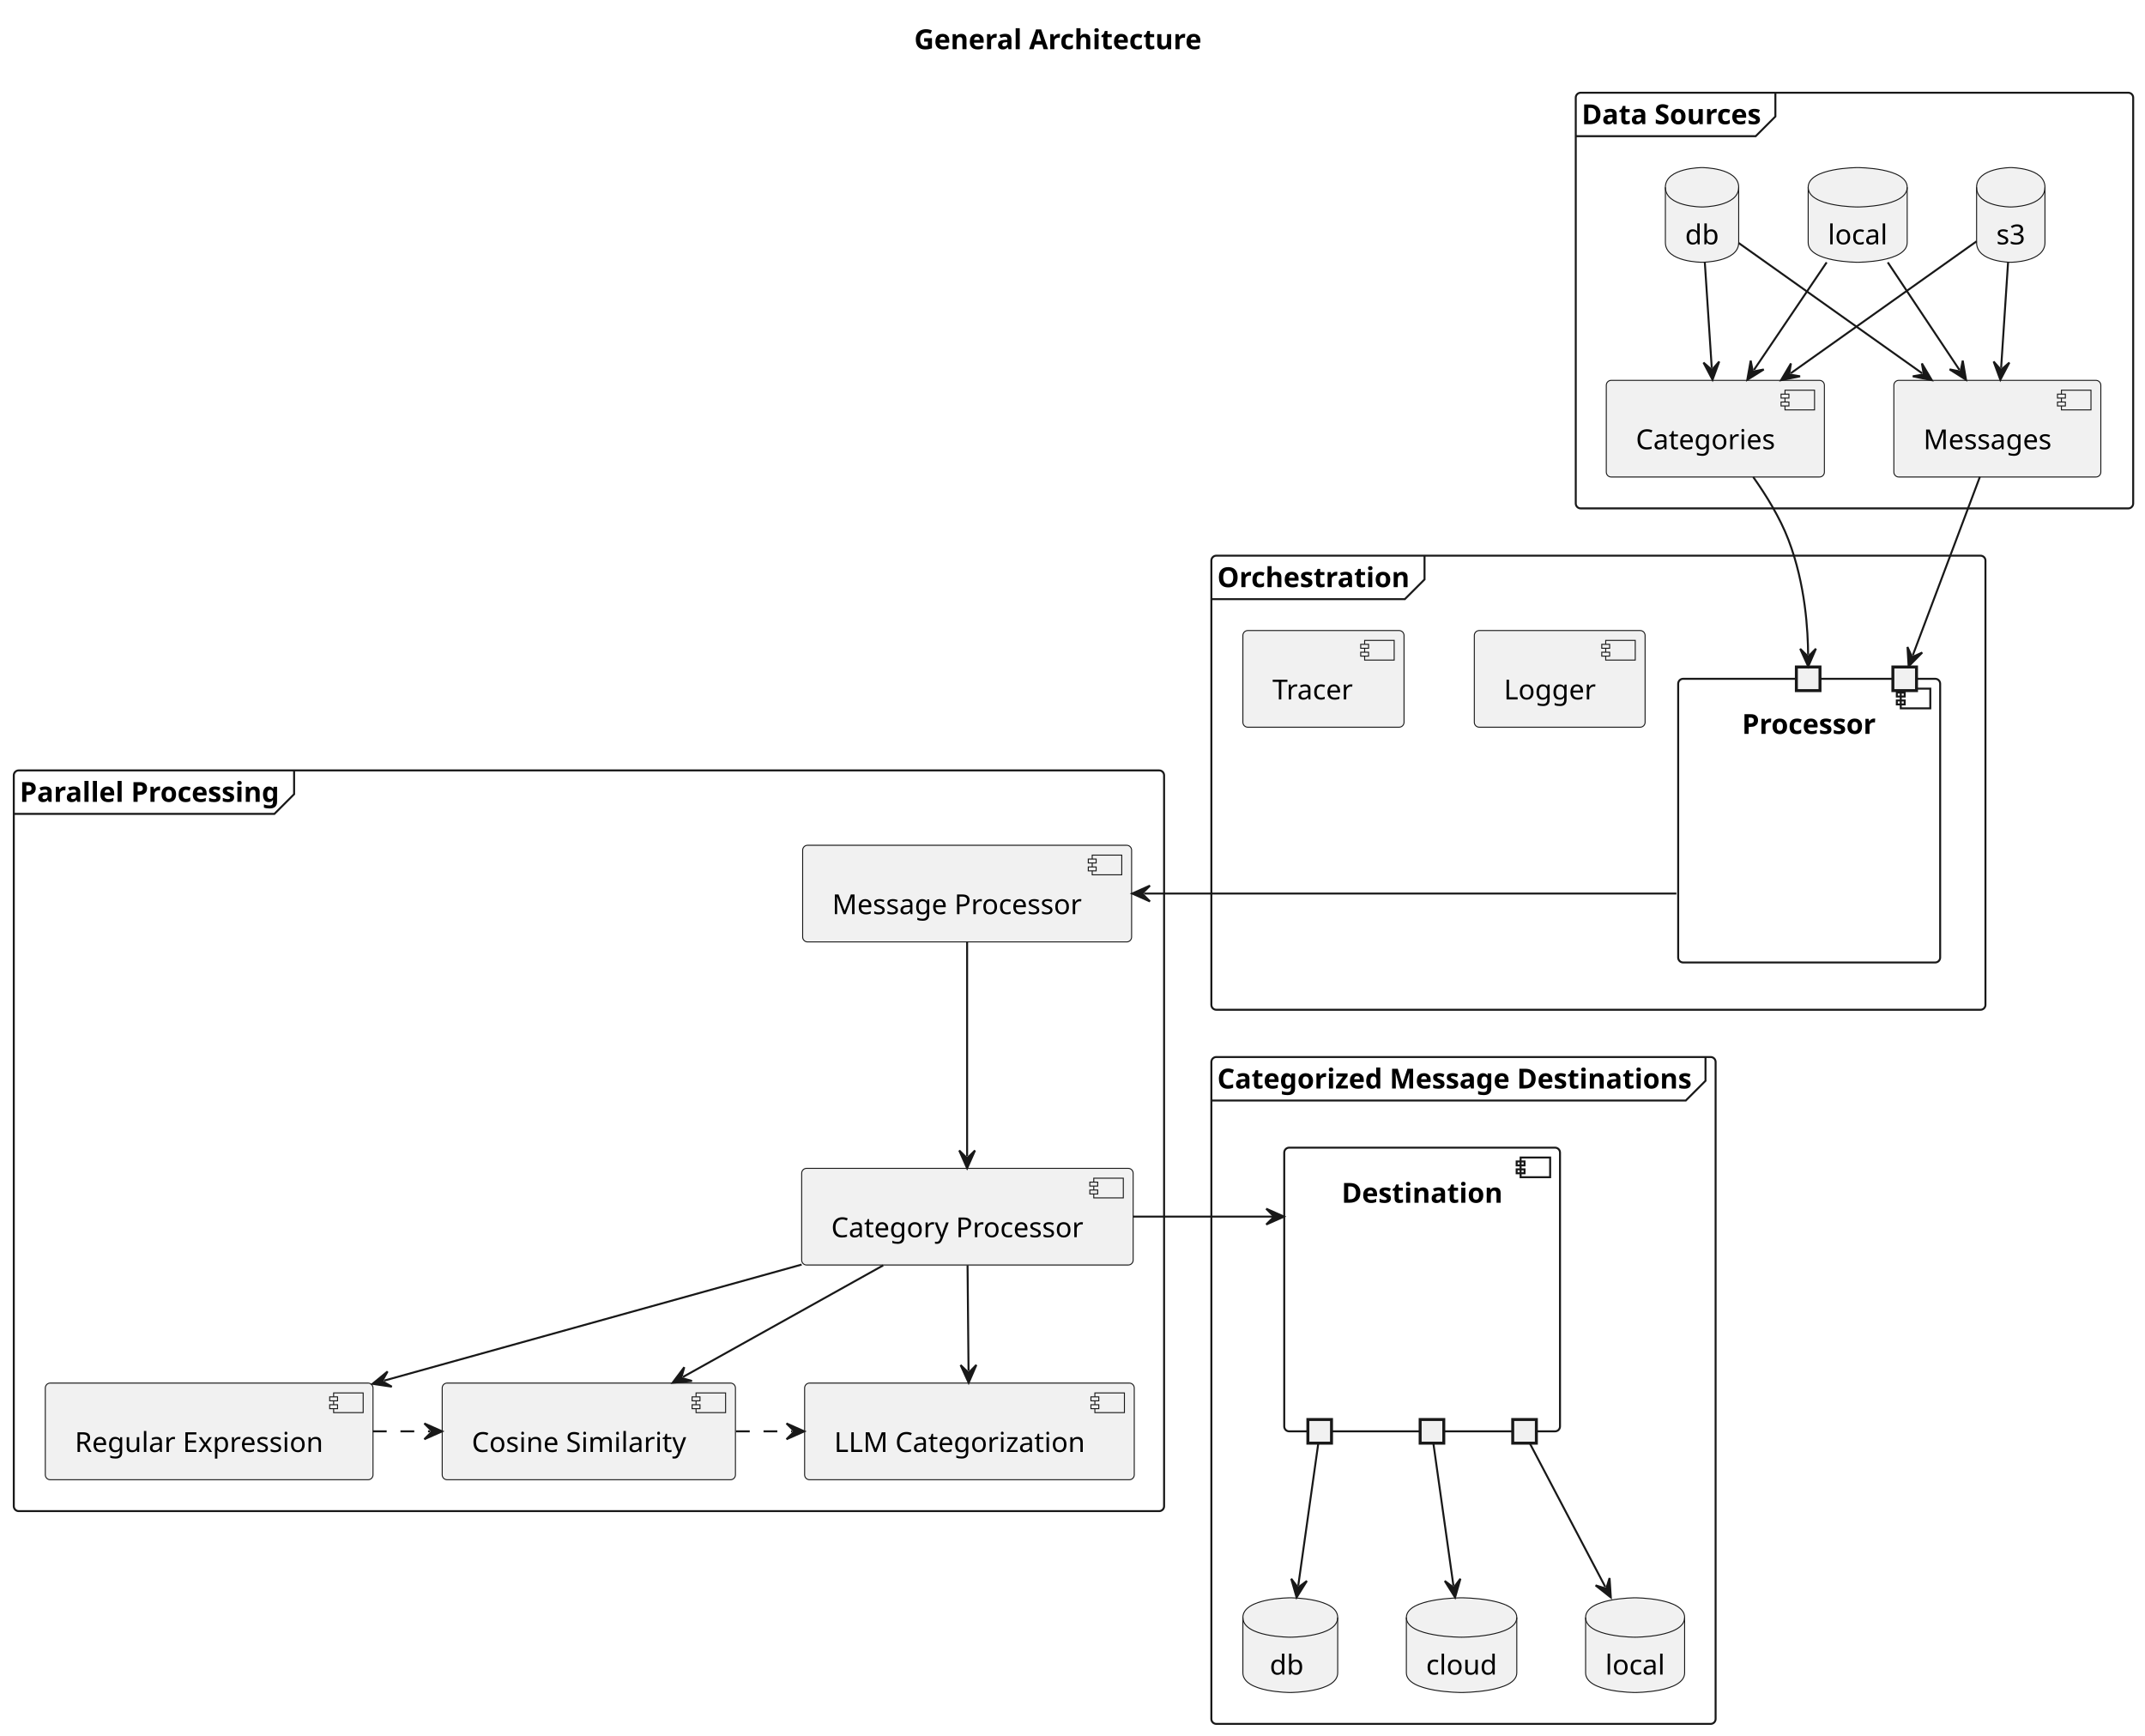
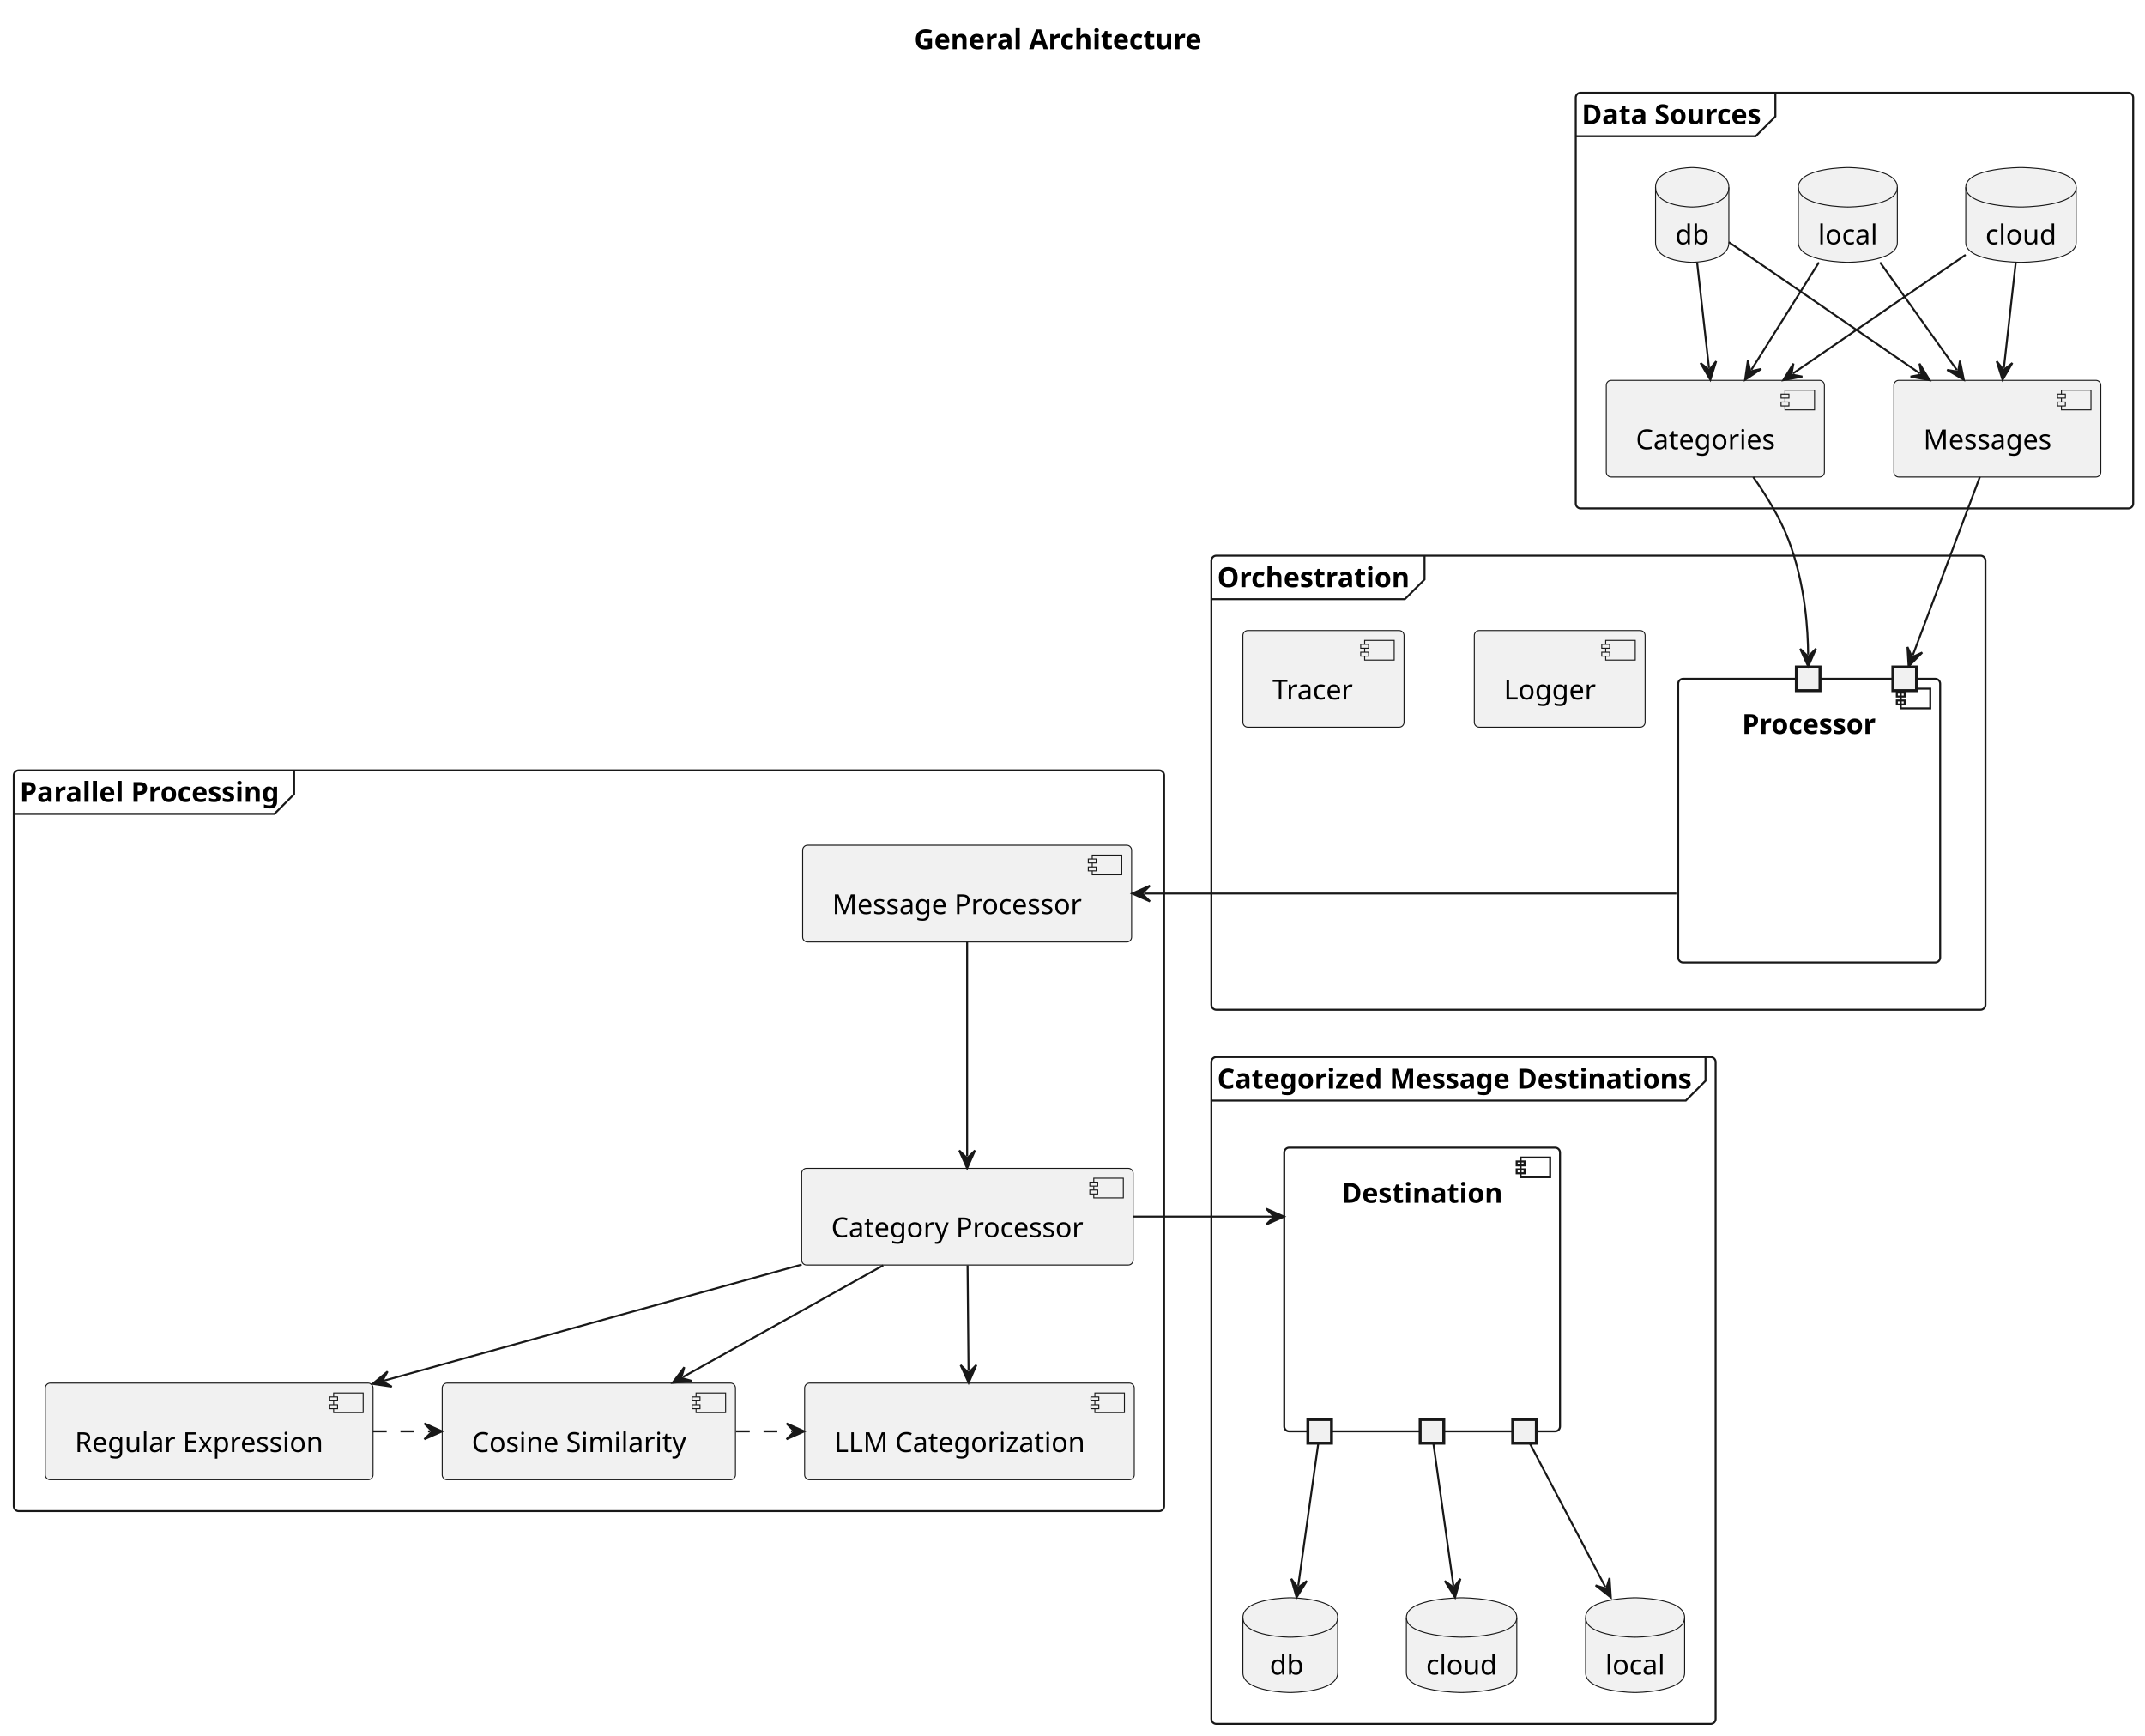
<svg xmlns="http://www.w3.org/2000/svg" contentStyleType="text/css" data-diagram-type="DESCRIPTION" height="881px" preserveAspectRatio="none" style="width:1089px;height:881px;background:#FFFFFF;" version="1.1" viewBox="0 0 1089 881" width="1089px" zoomAndPan="magnify">
  <defs />
  <g>
    <g class="title" data-source-line="2">
      <text fill="#000000" font-family="sans-serif" font-size="14" font-weight="bold" lengthAdjust="spacing" textLength="146.733" x="464.133" y="24.966">General Architecture</text>
    </g>
    <g class="cluster" data-qualified-name="ds" data-source-line="4" id="ent0002">
      <rect fill="none" height="211" rx="2.5" ry="2.5" style="stroke:#181818;stroke-width:1;" width="283" x="800" y="47.068" />
      <path d="M901.35,47.068 L901.35,59.136 L891.35,69.136 L800,69.136" fill="none" style="stroke:#181818;stroke-width:1;" />
      <text fill="#000000" font-family="sans-serif" font-size="14" font-weight="bold" lengthAdjust="spacing" textLength="91.35" x="803" y="63.034">Data Sources</text>
    </g>
    <g class="cluster" data-qualified-name="orc" data-source-line="22" id="ent0014">
      <rect fill="none" height="230.5" rx="2.5" ry="2.5" style="stroke:#181818;stroke-width:1;" width="393" x="615" y="282.068" />
      <path d="M723.224,282.068 L723.224,294.136 L713.224,304.136 L615,304.136" fill="none" style="stroke:#181818;stroke-width:1;" />
      <text fill="#000000" font-family="sans-serif" font-size="14" font-weight="bold" lengthAdjust="spacing" textLength="98.224" x="618" y="298.034">Orchestration</text>
    </g>
    <g class="cluster" data-qualified-name="orc.Processor" data-source-line="25" id="ent0017">
      <rect fill="none" height="144" rx="2.5" ry="2.5" style="stroke:#181818;stroke-width:1;" width="133" x="852" y="344.568" />
      <rect fill="none" height="10" style="stroke:#181818;stroke-width:1;" width="15" x="965" y="349.568" />
      <rect fill="none" height="2" style="stroke:#181818;stroke-width:1;" width="4" x="963" y="351.568" />
      <rect fill="none" height="2" style="stroke:#181818;stroke-width:1;" width="4" x="963" y="355.568" />
      <text fill="#000000" font-family="sans-serif" font-size="14" font-weight="bold" lengthAdjust="spacing" textLength="68.222" x="884.389" y="372.534">Processor</text>
    </g>
    <g class="cluster" data-qualified-name="pro" data-source-line="34" id="ent0022">
      <rect fill="none" height="376" rx="2.5" ry="2.5" style="stroke:#181818;stroke-width:1;" width="584" x="7" y="391.068" />
      <path d="M149.314,391.068 L149.314,403.136 L139.314,413.136 L7,413.136" fill="none" style="stroke:#181818;stroke-width:1;" />
      <text fill="#000000" font-family="sans-serif" font-size="14" font-weight="bold" lengthAdjust="spacing" textLength="132.314" x="10" y="407.034">Parallel Processing</text>
    </g>
    <g class="cluster" data-qualified-name="dd" data-source-line="50" id="ent0033">
      <rect fill="none" height="338.5" rx="2.5" ry="2.5" style="stroke:#181818;stroke-width:1;" width="256" x="615" y="536.568" />
      <path d="M865.869,536.568 L865.869,548.636 L855.869,558.636 L615,558.636" fill="none" style="stroke:#181818;stroke-width:1;" />
      <text fill="#000000" font-family="sans-serif" font-size="14" font-weight="bold" lengthAdjust="spacing" textLength="240.869" x="618" y="552.534">Categorized Message Destinations</text>
    </g>
    <g class="cluster" data-qualified-name="dd.dest" data-source-line="51" id="ent0034">
      <rect fill="none" height="144" rx="2.5" ry="2.5" style="stroke:#181818;stroke-width:1;" width="140" x="652" y="582.568" />
      <rect fill="none" height="10" style="stroke:#181818;stroke-width:1;" width="15" x="772" y="587.568" />
      <rect fill="none" height="2" style="stroke:#181818;stroke-width:1;" width="4" x="770" y="589.568" />
      <rect fill="none" height="2" style="stroke:#181818;stroke-width:1;" width="4" x="770" y="593.568" />
      <text fill="#000000" font-family="sans-serif" font-size="14" font-weight="bold" lengthAdjust="spacing" textLength="81.802" x="681.099" y="610.534">Destination</text>
    </g>
    <g class="entity" data-qualified-name="ds.db" data-source-line="5" id="ent0003">
-       <path d="M845.5,95.068 C845.5,85.068 864.11,85.068 864.11,85.068 C864.11,85.068 882.72,85.068 882.72,95.068 L882.72,123.136 C882.72,133.136 864.11,133.136 864.11,133.136 C864.11,133.136 845.5,133.136 845.5,123.136 L845.5,95.068" fill="#F1F1F1" style="stroke:#181818;stroke-width:0.5;" />
-       <path d="M845.5,95.068 C845.5,105.068 864.11,105.068 864.11,105.068 C864.11,105.068 882.72,105.068 882.72,95.068" fill="none" style="stroke:#181818;stroke-width:0.5;" />
-       <text fill="#000000" font-family="sans-serif" font-size="14" lengthAdjust="spacing" textLength="17.22" x="855.5" y="124.034">db</text>
+       <path d="M840.5,95.068 C840.5,85.068 859.11,85.068 859.11,85.068 C859.11,85.068 877.72,85.068 877.72,95.068 L877.72,123.136 C877.72,133.136 859.11,133.136 859.11,133.136 C859.11,133.136 840.5,133.136 840.5,123.136 L840.5,95.068" fill="#F1F1F1" style="stroke:#181818;stroke-width:0.5;" />
+       <path d="M840.5,95.068 C840.5,105.068 859.11,105.068 859.11,105.068 C859.11,105.068 877.72,105.068 877.72,95.068" fill="none" style="stroke:#181818;stroke-width:0.5;" />
+       <text fill="#000000" font-family="sans-serif" font-size="14" lengthAdjust="spacing" textLength="17.22" x="850.5" y="124.034">db</text>
    </g>
    <g class="entity" data-qualified-name="ds.s3" data-source-line="6" id="ent0004">
-       <path d="M1003.5,95.068 C1003.5,85.068 1020.857,85.068 1020.857,85.068 C1020.857,85.068 1038.214,85.068 1038.214,95.068 L1038.214,123.136 C1038.214,133.136 1020.857,133.136 1020.857,133.136 C1020.857,133.136 1003.5,133.136 1003.5,123.136 L1003.5,95.068" fill="#F1F1F1" style="stroke:#181818;stroke-width:0.5;" />
-       <path d="M1003.5,95.068 C1003.5,105.068 1020.857,105.068 1020.857,105.068 C1020.857,105.068 1038.214,105.068 1038.214,95.068" fill="none" style="stroke:#181818;stroke-width:0.5;" />
-       <text fill="#000000" font-family="sans-serif" font-size="14" lengthAdjust="spacing" textLength="14.714" x="1013.5" y="124.034">s3</text>
+       <path d="M998,95.068 C998,85.068 1026.032,85.068 1026.032,85.068 C1026.032,85.068 1054.064,85.068 1054.064,95.068 L1054.064,123.136 C1054.064,133.136 1026.032,133.136 1026.032,133.136 C1026.032,133.136 998,133.136 998,123.136 L998,95.068" fill="#F1F1F1" style="stroke:#181818;stroke-width:0.5;" />
+       <path d="M998,95.068 C998,105.068 1026.032,105.068 1026.032,105.068 C1026.032,105.068 1054.064,105.068 1054.064,95.068" fill="none" style="stroke:#181818;stroke-width:0.5;" />
+       <text fill="#000000" font-family="sans-serif" font-size="14" lengthAdjust="spacing" textLength="36.064" x="1008" y="124.034">cloud</text>
    </g>
    <g class="entity" data-qualified-name="ds.local" data-source-line="7" id="ent0005">
-       <path d="M918,95.068 C918,85.068 943.134,85.068 943.134,85.068 C943.134,85.068 968.268,85.068 968.268,95.068 L968.268,123.136 C968.268,133.136 943.134,133.136 943.134,133.136 C943.134,133.136 918,133.136 918,123.136 L918,95.068" fill="#F1F1F1" style="stroke:#181818;stroke-width:0.5;" />
-       <path d="M918,95.068 C918,105.068 943.134,105.068 943.134,105.068 C943.134,105.068 968.268,105.068 968.268,95.068" fill="none" style="stroke:#181818;stroke-width:0.5;" />
-       <text fill="#000000" font-family="sans-serif" font-size="14" lengthAdjust="spacing" textLength="30.268" x="928" y="124.034">local</text>
+       <path d="M913,95.068 C913,85.068 938.134,85.068 938.134,85.068 C938.134,85.068 963.268,85.068 963.268,95.068 L963.268,123.136 C963.268,133.136 938.134,133.136 938.134,133.136 C938.134,133.136 913,133.136 913,123.136 L913,95.068" fill="#F1F1F1" style="stroke:#181818;stroke-width:0.5;" />
+       <path d="M913,95.068 C913,105.068 938.134,105.068 938.134,105.068 C938.134,105.068 963.268,105.068 963.268,95.068" fill="none" style="stroke:#181818;stroke-width:0.5;" />
+       <text fill="#000000" font-family="sans-serif" font-size="14" lengthAdjust="spacing" textLength="30.268" x="923" y="124.034">local</text>
    </g>
    <g class="entity" data-qualified-name="ds.Categories" data-source-line="9" id="ent0006">
      <rect fill="#F1F1F1" height="49.068" rx="2.5" ry="2.5" style="stroke:#181818;stroke-width:0.5;" width="110.728" x="815.5" y="193.068" />
      <rect fill="#F1F1F1" height="10" style="stroke:#181818;stroke-width:0.5;" width="15" x="906.228" y="198.068" />
      <rect fill="#F1F1F1" height="2" style="stroke:#181818;stroke-width:0.5;" width="4" x="904.228" y="200.068" />
      <rect fill="#F1F1F1" height="2" style="stroke:#181818;stroke-width:0.5;" width="4" x="904.228" y="204.068" />
      <text fill="#000000" font-family="sans-serif" font-size="14" lengthAdjust="spacing" textLength="70.728" x="830.5" y="228.034">Categories</text>
    </g>
    <g class="entity" data-qualified-name="ds.Messages" data-source-line="10" id="ent0007">
      <rect fill="#F1F1F1" height="49.068" rx="2.5" ry="2.5" style="stroke:#181818;stroke-width:0.5;" width="105.072" x="961.5" y="193.068" />
      <rect fill="#F1F1F1" height="10" style="stroke:#181818;stroke-width:0.5;" width="15" x="1046.572" y="198.068" />
      <rect fill="#F1F1F1" height="2" style="stroke:#181818;stroke-width:0.5;" width="4" x="1044.572" y="200.068" />
      <rect fill="#F1F1F1" height="2" style="stroke:#181818;stroke-width:0.5;" width="4" x="1044.572" y="204.068" />
      <text fill="#000000" font-family="sans-serif" font-size="14" lengthAdjust="spacing" textLength="65.072" x="976.5" y="228.034">Messages</text>
    </g>
    <g class="entity" data-qualified-name="orc.Logger" data-source-line="23" id="ent0015">
      <rect fill="#F1F1F1" height="49.068" rx="2.5" ry="2.5" style="stroke:#181818;stroke-width:0.5;" width="86.704" x="748.5" y="320.068" />
      <rect fill="#F1F1F1" height="10" style="stroke:#181818;stroke-width:0.5;" width="15" x="815.204" y="325.068" />
      <rect fill="#F1F1F1" height="2" style="stroke:#181818;stroke-width:0.5;" width="4" x="813.204" y="327.068" />
      <rect fill="#F1F1F1" height="2" style="stroke:#181818;stroke-width:0.5;" width="4" x="813.204" y="331.068" />
      <text fill="#000000" font-family="sans-serif" font-size="14" lengthAdjust="spacing" textLength="46.704" x="763.5" y="355.034">Logger</text>
    </g>
    <g class="entity" data-qualified-name="orc.Tracer" data-source-line="24" id="ent0016">
      <rect fill="#F1F1F1" height="49.068" rx="2.5" ry="2.5" style="stroke:#181818;stroke-width:0.5;" width="81.818" x="631" y="320.068" />
      <rect fill="#F1F1F1" height="10" style="stroke:#181818;stroke-width:0.5;" width="15" x="692.818" y="325.068" />
      <rect fill="#F1F1F1" height="2" style="stroke:#181818;stroke-width:0.5;" width="4" x="690.818" y="327.068" />
      <rect fill="#F1F1F1" height="2" style="stroke:#181818;stroke-width:0.5;" width="4" x="690.818" y="331.068" />
      <text fill="#000000" font-family="sans-serif" font-size="14" lengthAdjust="spacing" textLength="41.818" x="646" y="355.034">Tracer</text>
    </g>
    <g class="entity" data-qualified-name="orc.Processor.cin" data-source-line="26" id="ent0018">
      <text fill="#000000" font-family="sans-serif" font-size="14" lengthAdjust="spacing" textLength="3.64" x="965.18" y="322.466"> </text>
      <rect fill="#F1F1F1" height="12" style="stroke:#181818;stroke-width:1.5;" width="12" x="961" y="338.568" />
    </g>
    <g class="entity" data-qualified-name="orc.Processor.min" data-source-line="27" id="ent0019">
      <text fill="#000000" font-family="sans-serif" font-size="14" lengthAdjust="spacing" textLength="3.64" x="916.18" y="322.466"> </text>
      <rect fill="#F1F1F1" height="12" style="stroke:#181818;stroke-width:1.5;" width="12" x="912" y="338.568" />
    </g>
    <g class="entity" data-qualified-name="pro.mp" data-source-line="35" id="ent0023">
      <rect fill="#F1F1F1" height="49.068" rx="2.5" ry="2.5" style="stroke:#181818;stroke-width:0.5;" width="167.007" x="407.5" y="429.068" />
      <rect fill="#F1F1F1" height="10" style="stroke:#181818;stroke-width:0.5;" width="15" x="554.508" y="434.068" />
      <rect fill="#F1F1F1" height="2" style="stroke:#181818;stroke-width:0.5;" width="4" x="552.508" y="436.068" />
      <rect fill="#F1F1F1" height="2" style="stroke:#181818;stroke-width:0.5;" width="4" x="552.508" y="440.068" />
      <text fill="#000000" font-family="sans-serif" font-size="14" lengthAdjust="spacing" textLength="127.007" x="422.5" y="464.034">Message Processor</text>
    </g>
    <g class="entity" data-qualified-name="pro.cp" data-source-line="36" id="ent0024">
      <rect fill="#F1F1F1" height="49.068" rx="2.5" ry="2.5" style="stroke:#181818;stroke-width:0.5;" width="168.296" x="407" y="593.068" />
      <rect fill="#F1F1F1" height="10" style="stroke:#181818;stroke-width:0.5;" width="15" x="555.295" y="598.068" />
      <rect fill="#F1F1F1" height="2" style="stroke:#181818;stroke-width:0.5;" width="4" x="553.295" y="600.068" />
      <rect fill="#F1F1F1" height="2" style="stroke:#181818;stroke-width:0.5;" width="4" x="553.295" y="604.068" />
      <text fill="#000000" font-family="sans-serif" font-size="14" lengthAdjust="spacing" textLength="128.296" x="422" y="628.034">Category Processor</text>
    </g>
    <g class="entity" data-qualified-name="pro.regex" data-source-line="38" id="ent0025">
      <rect fill="#F1F1F1" height="49.068" rx="2.5" ry="2.5" style="stroke:#181818;stroke-width:0.5;" width="166.377" x="23" y="702.068" />
      <rect fill="#F1F1F1" height="10" style="stroke:#181818;stroke-width:0.5;" width="15" x="169.377" y="707.068" />
      <rect fill="#F1F1F1" height="2" style="stroke:#181818;stroke-width:0.5;" width="4" x="167.377" y="709.068" />
      <rect fill="#F1F1F1" height="2" style="stroke:#181818;stroke-width:0.5;" width="4" x="167.377" y="713.068" />
      <text fill="#000000" font-family="sans-serif" font-size="14" lengthAdjust="spacing" textLength="126.377" x="38" y="737.034">Regular Expression</text>
    </g>
    <g class="entity" data-qualified-name="pro.cosine" data-source-line="39" id="ent0026">
      <rect fill="#F1F1F1" height="49.068" rx="2.5" ry="2.5" style="stroke:#181818;stroke-width:0.5;" width="148.878" x="224.5" y="702.068" />
      <rect fill="#F1F1F1" height="10" style="stroke:#181818;stroke-width:0.5;" width="15" x="353.378" y="707.068" />
      <rect fill="#F1F1F1" height="2" style="stroke:#181818;stroke-width:0.5;" width="4" x="351.378" y="709.068" />
      <rect fill="#F1F1F1" height="2" style="stroke:#181818;stroke-width:0.5;" width="4" x="351.378" y="713.068" />
      <text fill="#000000" font-family="sans-serif" font-size="14" lengthAdjust="spacing" textLength="108.878" x="239.5" y="737.034">Cosine Similarity</text>
    </g>
    <g class="entity" data-qualified-name="pro.llm" data-source-line="40" id="ent0027">
      <rect fill="#F1F1F1" height="49.068" rx="2.5" ry="2.5" style="stroke:#181818;stroke-width:0.5;" width="167.357" x="408.5" y="702.068" />
      <rect fill="#F1F1F1" height="10" style="stroke:#181818;stroke-width:0.5;" width="15" x="555.857" y="707.068" />
      <rect fill="#F1F1F1" height="2" style="stroke:#181818;stroke-width:0.5;" width="4" x="553.857" y="709.068" />
      <rect fill="#F1F1F1" height="2" style="stroke:#181818;stroke-width:0.5;" width="4" x="553.857" y="713.068" />
      <text fill="#000000" font-family="sans-serif" font-size="14" lengthAdjust="spacing" textLength="127.358" x="423.5" y="737.034">LLM Categorization</text>
    </g>
    <g class="entity" data-qualified-name="dd.dbd" data-source-line="56" id="ent0038">
      <path d="M631,821.068 C631,811.068 655.07,811.068 655.07,811.068 C655.07,811.068 679.14,811.068 679.14,821.068 L679.14,849.136 C679.14,859.136 655.07,859.136 655.07,859.136 C655.07,859.136 631,859.136 631,849.136 L631,821.068" fill="#F1F1F1" style="stroke:#181818;stroke-width:0.5;" />
      <path d="M631,821.068 C631,831.068 655.07,831.068 655.07,831.068 C655.07,831.068 679.14,831.068 679.14,821.068" fill="none" style="stroke:#181818;stroke-width:0.5;" />
      <text fill="#000000" font-family="sans-serif" font-size="14" lengthAdjust="spacing" textLength="17.22" x="644.64" y="850.034">db</text>
    </g>
    <g class="entity" data-qualified-name="dd.s3d" data-source-line="57" id="ent0039">
      <path d="M714,821.068 C714,811.068 742.032,811.068 742.032,811.068 C742.032,811.068 770.064,811.068 770.064,821.068 L770.064,849.136 C770.064,859.136 742.032,859.136 742.032,859.136 C742.032,859.136 714,859.136 714,849.136 L714,821.068" fill="#F1F1F1" style="stroke:#181818;stroke-width:0.5;" />
      <path d="M714,821.068 C714,831.068 742.032,831.068 742.032,831.068 C742.032,831.068 770.064,831.068 770.064,821.068" fill="none" style="stroke:#181818;stroke-width:0.5;" />
      <text fill="#000000" font-family="sans-serif" font-size="14" lengthAdjust="spacing" textLength="36.064" x="724" y="850.034">cloud</text>
    </g>
    <g class="entity" data-qualified-name="dd.locald" data-source-line="58" id="ent0040">
      <path d="M805,821.068 C805,811.068 830.134,811.068 830.134,811.068 C830.134,811.068 855.268,811.068 855.268,821.068 L855.268,849.136 C855.268,859.136 830.134,859.136 830.134,859.136 C830.134,859.136 805,859.136 805,849.136 L805,821.068" fill="#F1F1F1" style="stroke:#181818;stroke-width:0.5;" />
      <path d="M805,821.068 C805,831.068 830.134,831.068 830.134,831.068 C830.134,831.068 855.268,831.068 855.268,821.068" fill="none" style="stroke:#181818;stroke-width:0.5;" />
      <text fill="#000000" font-family="sans-serif" font-size="14" lengthAdjust="spacing" textLength="30.268" x="815" y="850.034">local</text>
    </g>
    <g class="entity" data-qualified-name="dd.dest.pdbd" data-source-line="52" id="ent0035">
      <text fill="#000000" font-family="sans-serif" font-size="14" lengthAdjust="spacing" textLength="3.64" x="668.18" y="747.534"> </text>
      <rect fill="#F1F1F1" height="12" style="stroke:#181818;stroke-width:1.5;" width="12" x="664" y="720.568" />
    </g>
    <g class="entity" data-qualified-name="dd.dest.ps3d" data-source-line="53" id="ent0036">
      <text fill="#000000" font-family="sans-serif" font-size="14" lengthAdjust="spacing" textLength="3.64" x="725.18" y="747.534"> </text>
      <rect fill="#F1F1F1" height="12" style="stroke:#181818;stroke-width:1.5;" width="12" x="721" y="720.568" />
    </g>
    <g class="entity" data-qualified-name="dd.dest.plocald" data-source-line="54" id="ent0037">
      <text fill="#000000" font-family="sans-serif" font-size="14" lengthAdjust="spacing" textLength="3.64" x="772.18" y="747.534"> </text>
      <rect fill="#F1F1F1" height="12" style="stroke:#181818;stroke-width:1.5;" width="12" x="768" y="720.568" />
    </g>
    <g class="link" data-entity-1="ent0003" data-entity-2="ent0007" data-link-type="dependency" data-source-line="12" id="lnk8">
-       <path d="M882.69,123.338 C907.2,140.738 945.708,168.074 975.868,189.494" fill="none" id="db-to-Messages" style="stroke:#181818;stroke-width:1;" />
-       <polygon fill="#181818" points="980.76,192.968,975.738,184.495,976.683,190.073,971.106,191.018,980.76,192.968" style="stroke:#181818;stroke-width:1;" />
+       <path d="M877.7,122.918 C902.9,140.228 943.284,167.981 974.714,189.571" fill="none" id="db-to-Messages" style="stroke:#181818;stroke-width:1;" />
+       <polygon fill="#181818" points="979.66,192.968,974.506,184.575,975.539,190.137,969.977,191.169,979.66,192.968" style="stroke:#181818;stroke-width:1;" />
    </g>
    <g class="link" data-entity-1="ent0003" data-entity-2="ent0006" data-link-type="dependency" data-source-line="13" id="lnk9">
-       <path d="M865.52,133.178 C866.68,150.798 867.876,168.991 869.046,186.781" fill="none" id="db-to-Categories" style="stroke:#181818;stroke-width:1;" />
-       <polygon fill="#181818" points="869.44,192.768,872.841,183.525,869.112,187.779,864.858,184.05,869.44,192.768" style="stroke:#181818;stroke-width:1;" />
+       <path d="M861.6,133.178 C863.59,150.798 865.636,169.016 867.646,186.806" fill="none" id="db-to-Categories" style="stroke:#181818;stroke-width:1;" />
+       <polygon fill="#181818" points="868.32,192.768,871.284,183.376,867.759,187.799,863.335,184.274,868.32,192.768" style="stroke:#181818;stroke-width:1;" />
    </g>
    <g class="link" data-entity-1="ent0004" data-entity-2="ent0007" data-link-type="dependency" data-source-line="15" id="lnk10">
-       <path d="M1019.48,133.178 C1018.32,150.798 1017.124,168.991 1015.954,186.781" fill="none" id="s3-to-Messages" style="stroke:#181818;stroke-width:1;" />
-       <polygon fill="#181818" points="1015.56,192.768,1020.142,184.05,1015.888,187.779,1012.159,183.525,1015.56,192.768" style="stroke:#181818;stroke-width:1;" />
+       <path d="M1023.4,133.178 C1021.41,150.798 1019.364,169.016 1017.354,186.806" fill="none" id="s3-to-Messages" style="stroke:#181818;stroke-width:1;" />
+       <polygon fill="#181818" points="1016.68,192.768,1021.665,184.274,1017.241,187.799,1013.716,183.376,1016.68,192.768" style="stroke:#181818;stroke-width:1;" />
    </g>
    <g class="link" data-entity-1="ent0004" data-entity-2="ent0006" data-link-type="dependency" data-source-line="16" id="lnk11">
-       <path d="M1003.5,122.498 C979.23,139.718 939.793,167.725 909.123,189.495" fill="none" id="s3-to-Categories" style="stroke:#181818;stroke-width:1;" />
-       <polygon fill="#181818" points="904.23,192.968,913.884,191.02,908.307,190.074,909.254,184.497,904.23,192.968" style="stroke:#181818;stroke-width:1;" />
+       <path d="M997.93,129.358 C971.93,147.218 938.145,170.43 910.305,189.56" fill="none" id="s3-to-Categories" style="stroke:#181818;stroke-width:1;" />
+       <polygon fill="#181818" points="905.36,192.958,915.043,191.158,909.481,190.126,910.512,184.564,905.36,192.958" style="stroke:#181818;stroke-width:1;" />
    </g>
    <g class="link" data-entity-1="ent0005" data-entity-2="ent0007" data-link-type="dependency" data-source-line="18" id="lnk12">
-       <path d="M958.41,133.178 C970.15,150.798 982.942,169.986 994.802,187.776" fill="none" id="local-to-Messages" style="stroke:#181818;stroke-width:1;" />
-       <polygon fill="#181818" points="998.13,192.768,996.466,183.061,995.356,188.608,989.809,187.498,998.13,192.768" style="stroke:#181818;stroke-width:1;" />
+       <path d="M954.49,133.178 C967.06,150.798 980.834,170.095 993.534,187.885" fill="none" id="local-to-Messages" style="stroke:#181818;stroke-width:1;" />
+       <polygon fill="#181818" points="997.02,192.768,995.046,183.119,994.115,188.698,988.535,187.767,997.02,192.768" style="stroke:#181818;stroke-width:1;" />
    </g>
    <g class="link" data-entity-1="ent0005" data-entity-2="ent0006" data-link-type="dependency" data-source-line="19" id="lnk13">
-       <path d="M927.38,133.178 C915.47,150.798 902.481,170.008 890.451,187.798" fill="none" id="local-to-Categories" style="stroke:#181818;stroke-width:1;" />
-       <polygon fill="#181818" points="887.09,192.768,895.445,187.553,889.891,188.626,888.818,183.072,887.09,192.768" style="stroke:#181818;stroke-width:1;" />
+       <path d="M923.46,133.178 C912.38,150.798 900.355,169.899 889.165,187.689" fill="none" id="local-to-Categories" style="stroke:#181818;stroke-width:1;" />
+       <polygon fill="#181818" points="885.97,192.768,894.148,187.279,888.632,188.536,887.376,183.02,885.97,192.768" style="stroke:#181818;stroke-width:1;" />
    </g>
    <g class="link" data-entity-1="ent0007" data-entity-2="ent0018" data-link-type="dependency" data-source-line="31" id="lnk20">
      <path d="M1005.16,242.078 C993.88,272.068 977.219,316.371 971.109,332.641" fill="none" id="Messages-to-cin" style="stroke:#181818;stroke-width:1;" />
      <polygon fill="#181818" points="969,338.258,975.909,331.239,970.758,333.577,968.419,328.426,969,338.258" style="stroke:#181818;stroke-width:1;" />
    </g>
    <g class="link" data-entity-1="ent0006" data-entity-2="ent0019" data-link-type="dependency" data-source-line="32" id="lnk21">
      <path d="M890.09,242.138 C896.78,251.548 903.7,262.818 908,274.068 C916.71,296.838 917.87,320.448 917.97,332.318" fill="none" id="Categories-to-min" style="stroke:#181818;stroke-width:1;" />
      <polygon fill="#181818" points="918.02,338.318,921.944,329.284,917.978,333.318,913.944,329.352,918.02,338.318" style="stroke:#181818;stroke-width:1;" />
    </g>
    <g class="link" data-entity-1="ent0024" data-entity-2="ent0025" data-link-type="dependency" data-source-line="42" id="lnk28">
      <path d="M406.99,641.918 C342.38,659.868 259.351,682.952 194.951,700.842" fill="none" id="cp-to-regex" style="stroke:#181818;stroke-width:1;" />
      <polygon fill="#181818" points="189.17,702.448,198.912,703.893,193.988,701.11,196.771,696.185,189.17,702.448" style="stroke:#181818;stroke-width:1;" />
    </g>
    <g class="link" data-entity-1="ent0024" data-entity-2="ent0026" data-link-type="dependency" data-source-line="43" id="lnk29">
      <path d="M448.39,642.318 C416.57,660.048 378.521,681.247 346.731,698.967" fill="none" id="cp-to-cosine" style="stroke:#181818;stroke-width:1;" />
      <polygon fill="#181818" points="341.49,701.888,351.299,701,345.857,699.453,347.404,694.012,341.49,701.888" style="stroke:#181818;stroke-width:1;" />
    </g>
    <g class="link" data-entity-1="ent0024" data-entity-2="ent0027" data-link-type="dependency" data-source-line="44" id="lnk30">
      <path d="M491.22,642.318 C491.39,660.048 491.552,678.168 491.722,695.888" fill="none" id="cp-to-llm" style="stroke:#181818;stroke-width:1;" />
      <polygon fill="#181818" points="491.78,701.888,495.693,692.85,491.732,696.888,487.694,692.927,491.78,701.888" style="stroke:#181818;stroke-width:1;" />
    </g>
    <g class="link" data-entity-1="ent0025" data-entity-2="ent0026" data-link-type="dependency" data-source-line="46" id="lnk31">
      <path d="M189.31,726.568 C201.02,726.568 206.73,726.568 218.44,726.568" fill="none" id="regex-to-cosine" style="stroke:#181818;stroke-width:1;stroke-dasharray:7,7;" />
      <polygon fill="#181818" points="224.44,726.568,215.44,722.568,219.44,726.568,215.44,730.568,224.44,726.568" style="stroke:#181818;stroke-width:1;" />
    </g>
    <g class="link" data-entity-1="ent0026" data-entity-2="ent0027" data-link-type="dependency" data-source-line="47" id="lnk32">
      <path d="M373.64,726.568 C385.2,726.568 390.75,726.568 402.31,726.568" fill="none" id="cosine-to-llm" style="stroke:#181818;stroke-width:1;stroke-dasharray:7,7;" />
      <polygon fill="#181818" points="408.31,726.568,399.31,722.568,403.31,726.568,399.31,730.568,408.31,726.568" style="stroke:#181818;stroke-width:1;" />
    </g>
    <g class="link" data-entity-1="ent0035" data-entity-2="ent0038" data-link-type="dependency" data-source-line="60" id="lnk41">
      <path d="M669.28,732.708 C667.32,746.578 662.676,779.546 659.106,804.926" fill="none" id="pdbd-to-dbd" style="stroke:#181818;stroke-width:1;" />
      <polygon fill="#181818" points="658.27,810.868,663.485,802.513,658.966,805.917,655.563,801.399,658.27,810.868" style="stroke:#181818;stroke-width:1;" />
    </g>
    <g class="link" data-entity-1="ent0036" data-entity-2="ent0039" data-link-type="dependency" data-source-line="61" id="lnk42">
      <path d="M727.72,732.708 C729.68,746.578 734.324,779.546 737.894,804.926" fill="none" id="ps3d-to-s3d" style="stroke:#181818;stroke-width:1;" />
      <polygon fill="#181818" points="738.73,810.868,741.437,801.399,738.034,805.917,733.515,802.513,738.73,810.868" style="stroke:#181818;stroke-width:1;" />
    </g>
    <g class="link" data-entity-1="ent0037" data-entity-2="ent0040" data-link-type="dependency" data-source-line="62" id="lnk43">
      <path d="M776.7,732.708 C784,746.578 801.668,780.177 815.009,805.557" fill="none" id="plocald-to-locald" style="stroke:#181818;stroke-width:1;" />
      <polygon fill="#181818" points="817.8,810.868,817.153,801.04,815.474,806.442,810.072,804.762,817.8,810.868" style="stroke:#181818;stroke-width:1;" />
    </g>
    <g class="link" data-entity-1="ent0017" data-entity-2="ent0023" data-link-type="dependency" data-source-line="65" id="lnk44">
      <path d="M851.082,453.568 C850.69,453.568 850.298,453.568 849.906,453.568 C849.122,453.568 848.339,453.568 847.555,453.568 C844.42,453.568 841.285,453.568 838.15,453.568 C825.61,453.568 813.07,453.568 800.53,453.568 C775.45,453.568 750.371,453.568 725.291,453.568 C675.133,453.568 630.975,453.568 580.82,453.568" fill="none" id="Processor-to-mp" style="stroke:#181818;stroke-width:1;" />
      <polygon fill="#181818" points="574.82,453.568,583.82,457.568,579.82,453.568,583.82,449.568,574.82,453.568" style="stroke:#181818;stroke-width:1;" />
    </g>
    <g class="link" data-entity-1="ent0023" data-entity-2="ent0024" data-link-type="dependency" data-source-line="66" id="lnk45">
      <path d="M491,478.128 C491,508.838 491,556.258 491,586.988" fill="none" id="mp-to-cp" style="stroke:#181818;stroke-width:1;" />
      <polygon fill="#181818" points="491,592.988,495,583.988,491,587.988,487,583.988,491,592.988" style="stroke:#181818;stroke-width:1;" />
    </g>
    <g class="link" data-entity-1="ent0024" data-entity-2="ent0034" data-link-type="dependency" data-source-line="67" id="lnk46">
      <path d="M575.35,617.568 C592.53,617.568 609.71,617.568 626.89,617.568 C631.185,617.568 635.48,617.568 639.775,617.568 C641.923,617.568 644.07,617.568 646.217,617.568 C647.291,617.568 648.365,617.568 649.439,617.568 C649.976,617.568 650.513,617.568 651.049,617.568 C651.318,617.568 645.586,617.568 645.855,617.568" fill="none" id="cp-to-dest" style="stroke:#181818;stroke-width:1;" />
      <polygon fill="#181818" points="651.855,617.568,642.855,613.568,646.855,617.568,642.855,621.568,651.855,617.568" style="stroke:#181818;stroke-width:1;" />
    </g>
  </g>
</svg>
